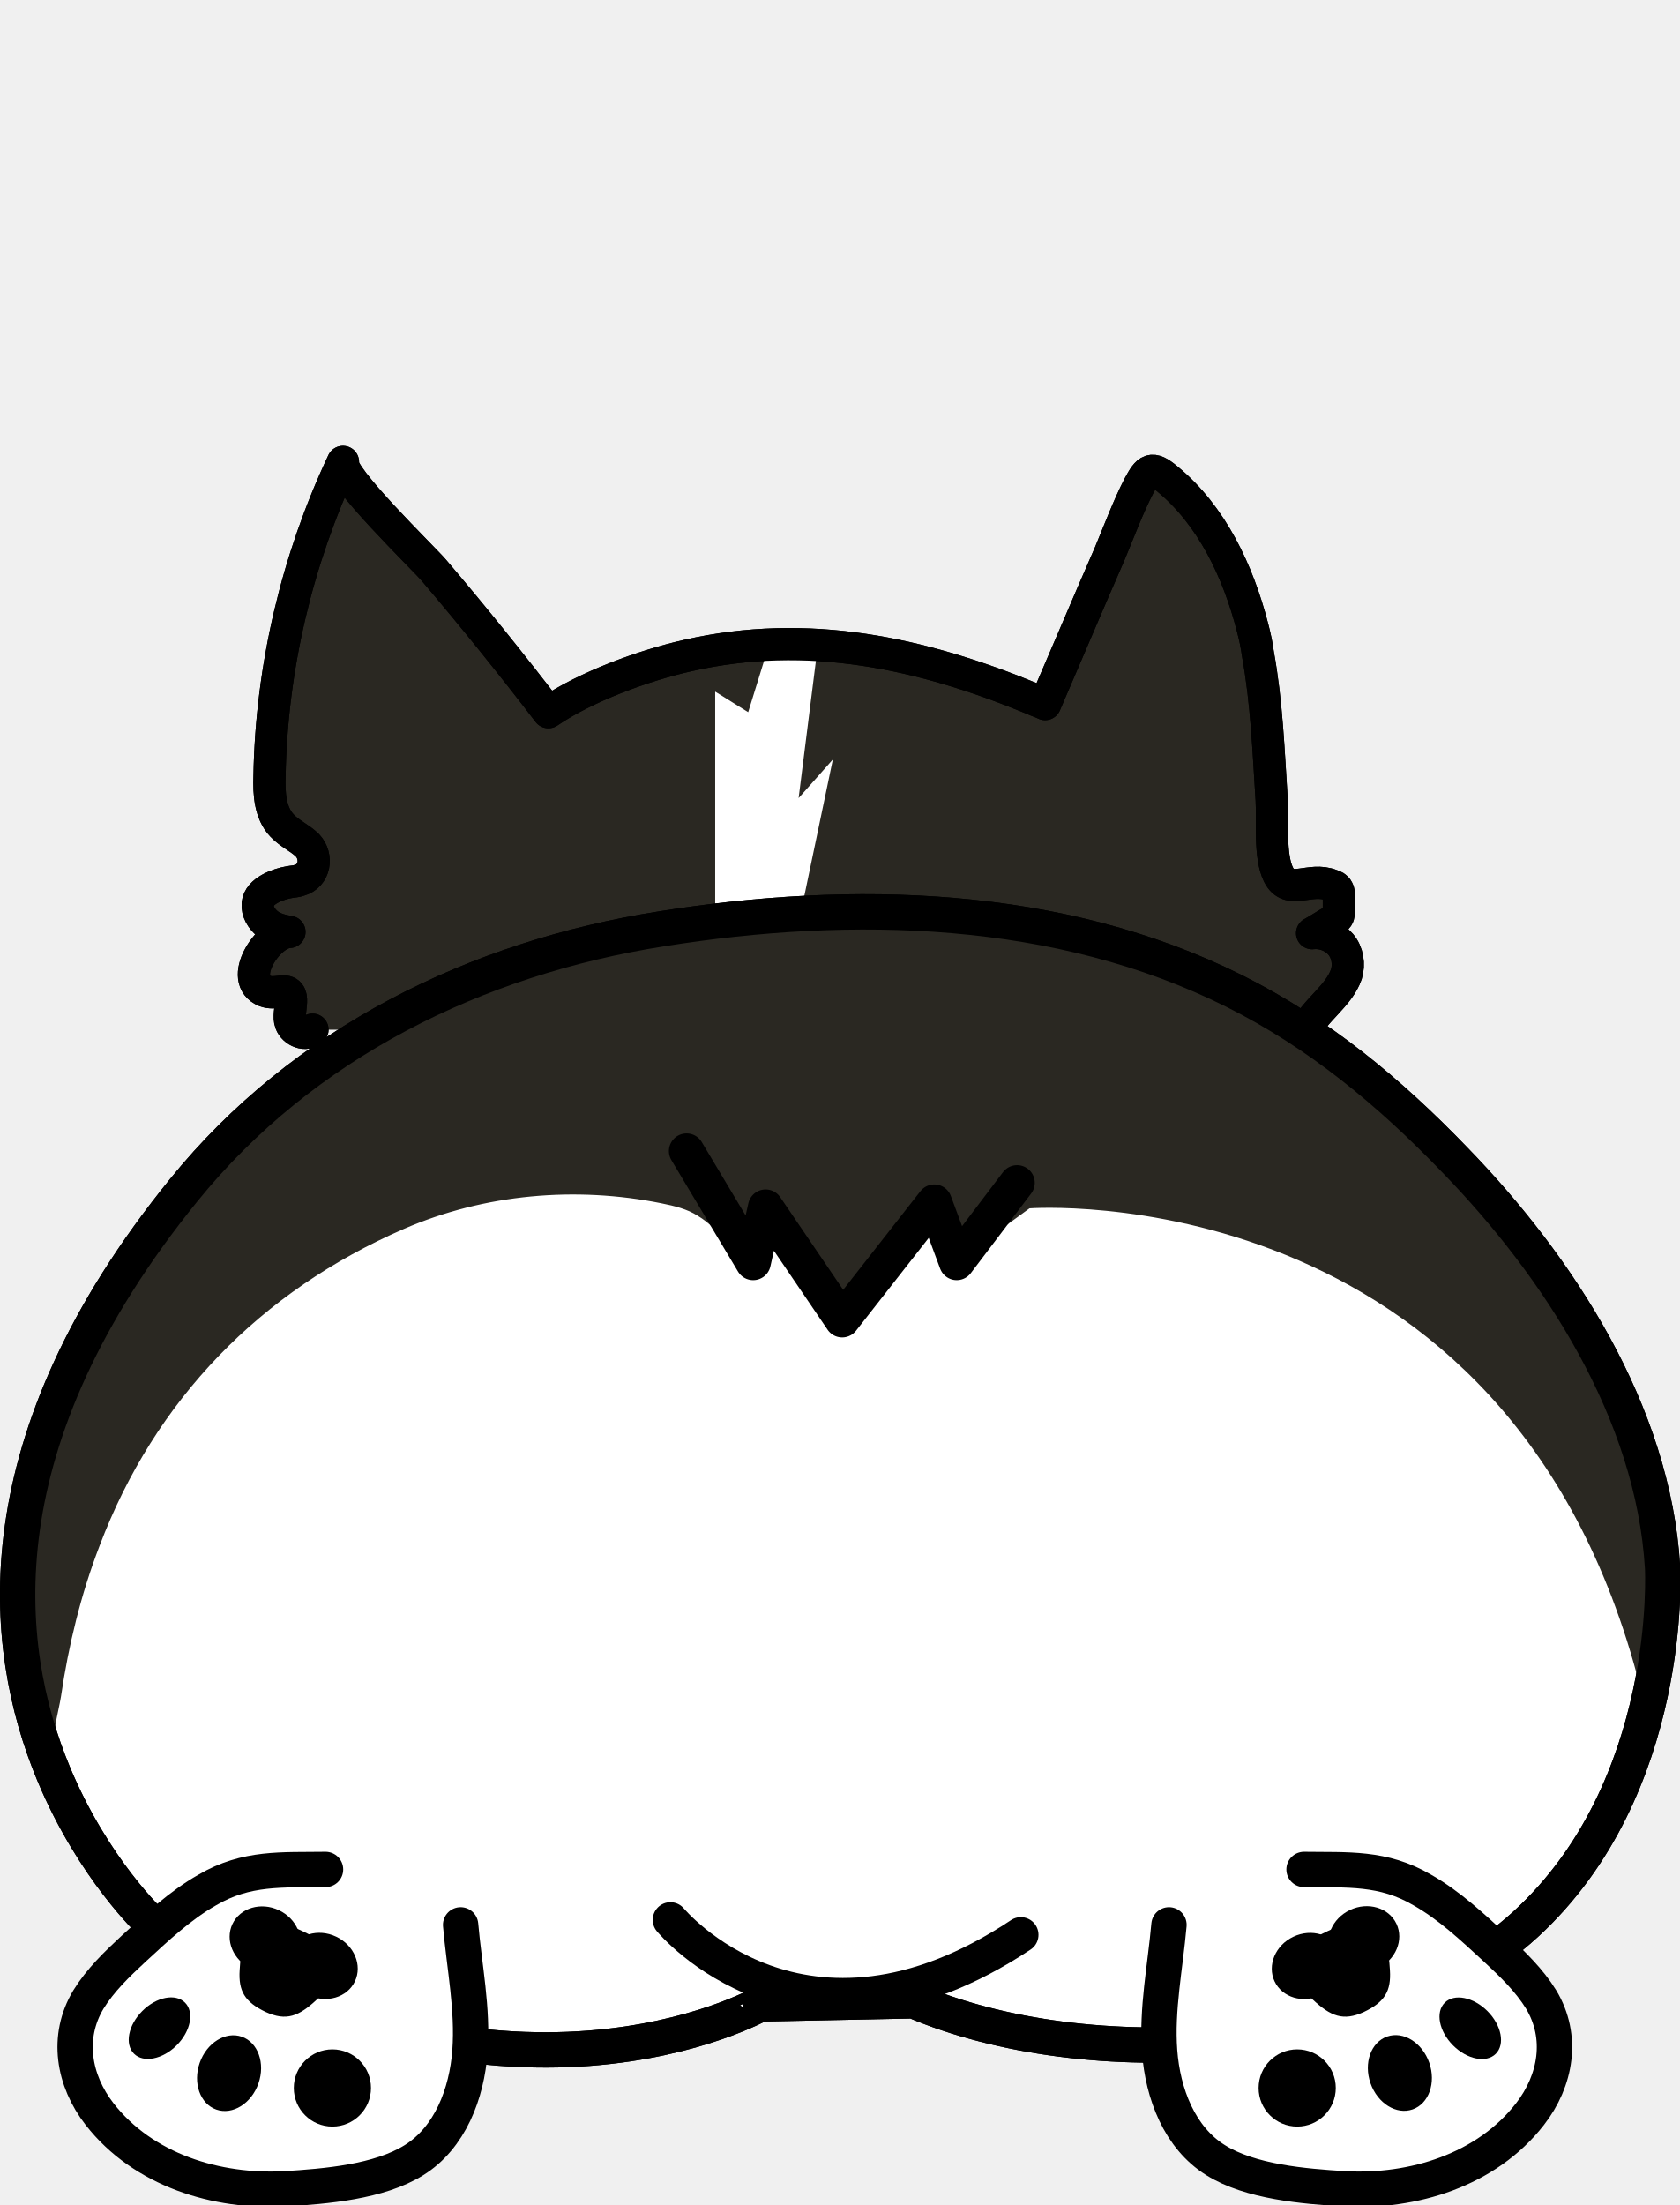
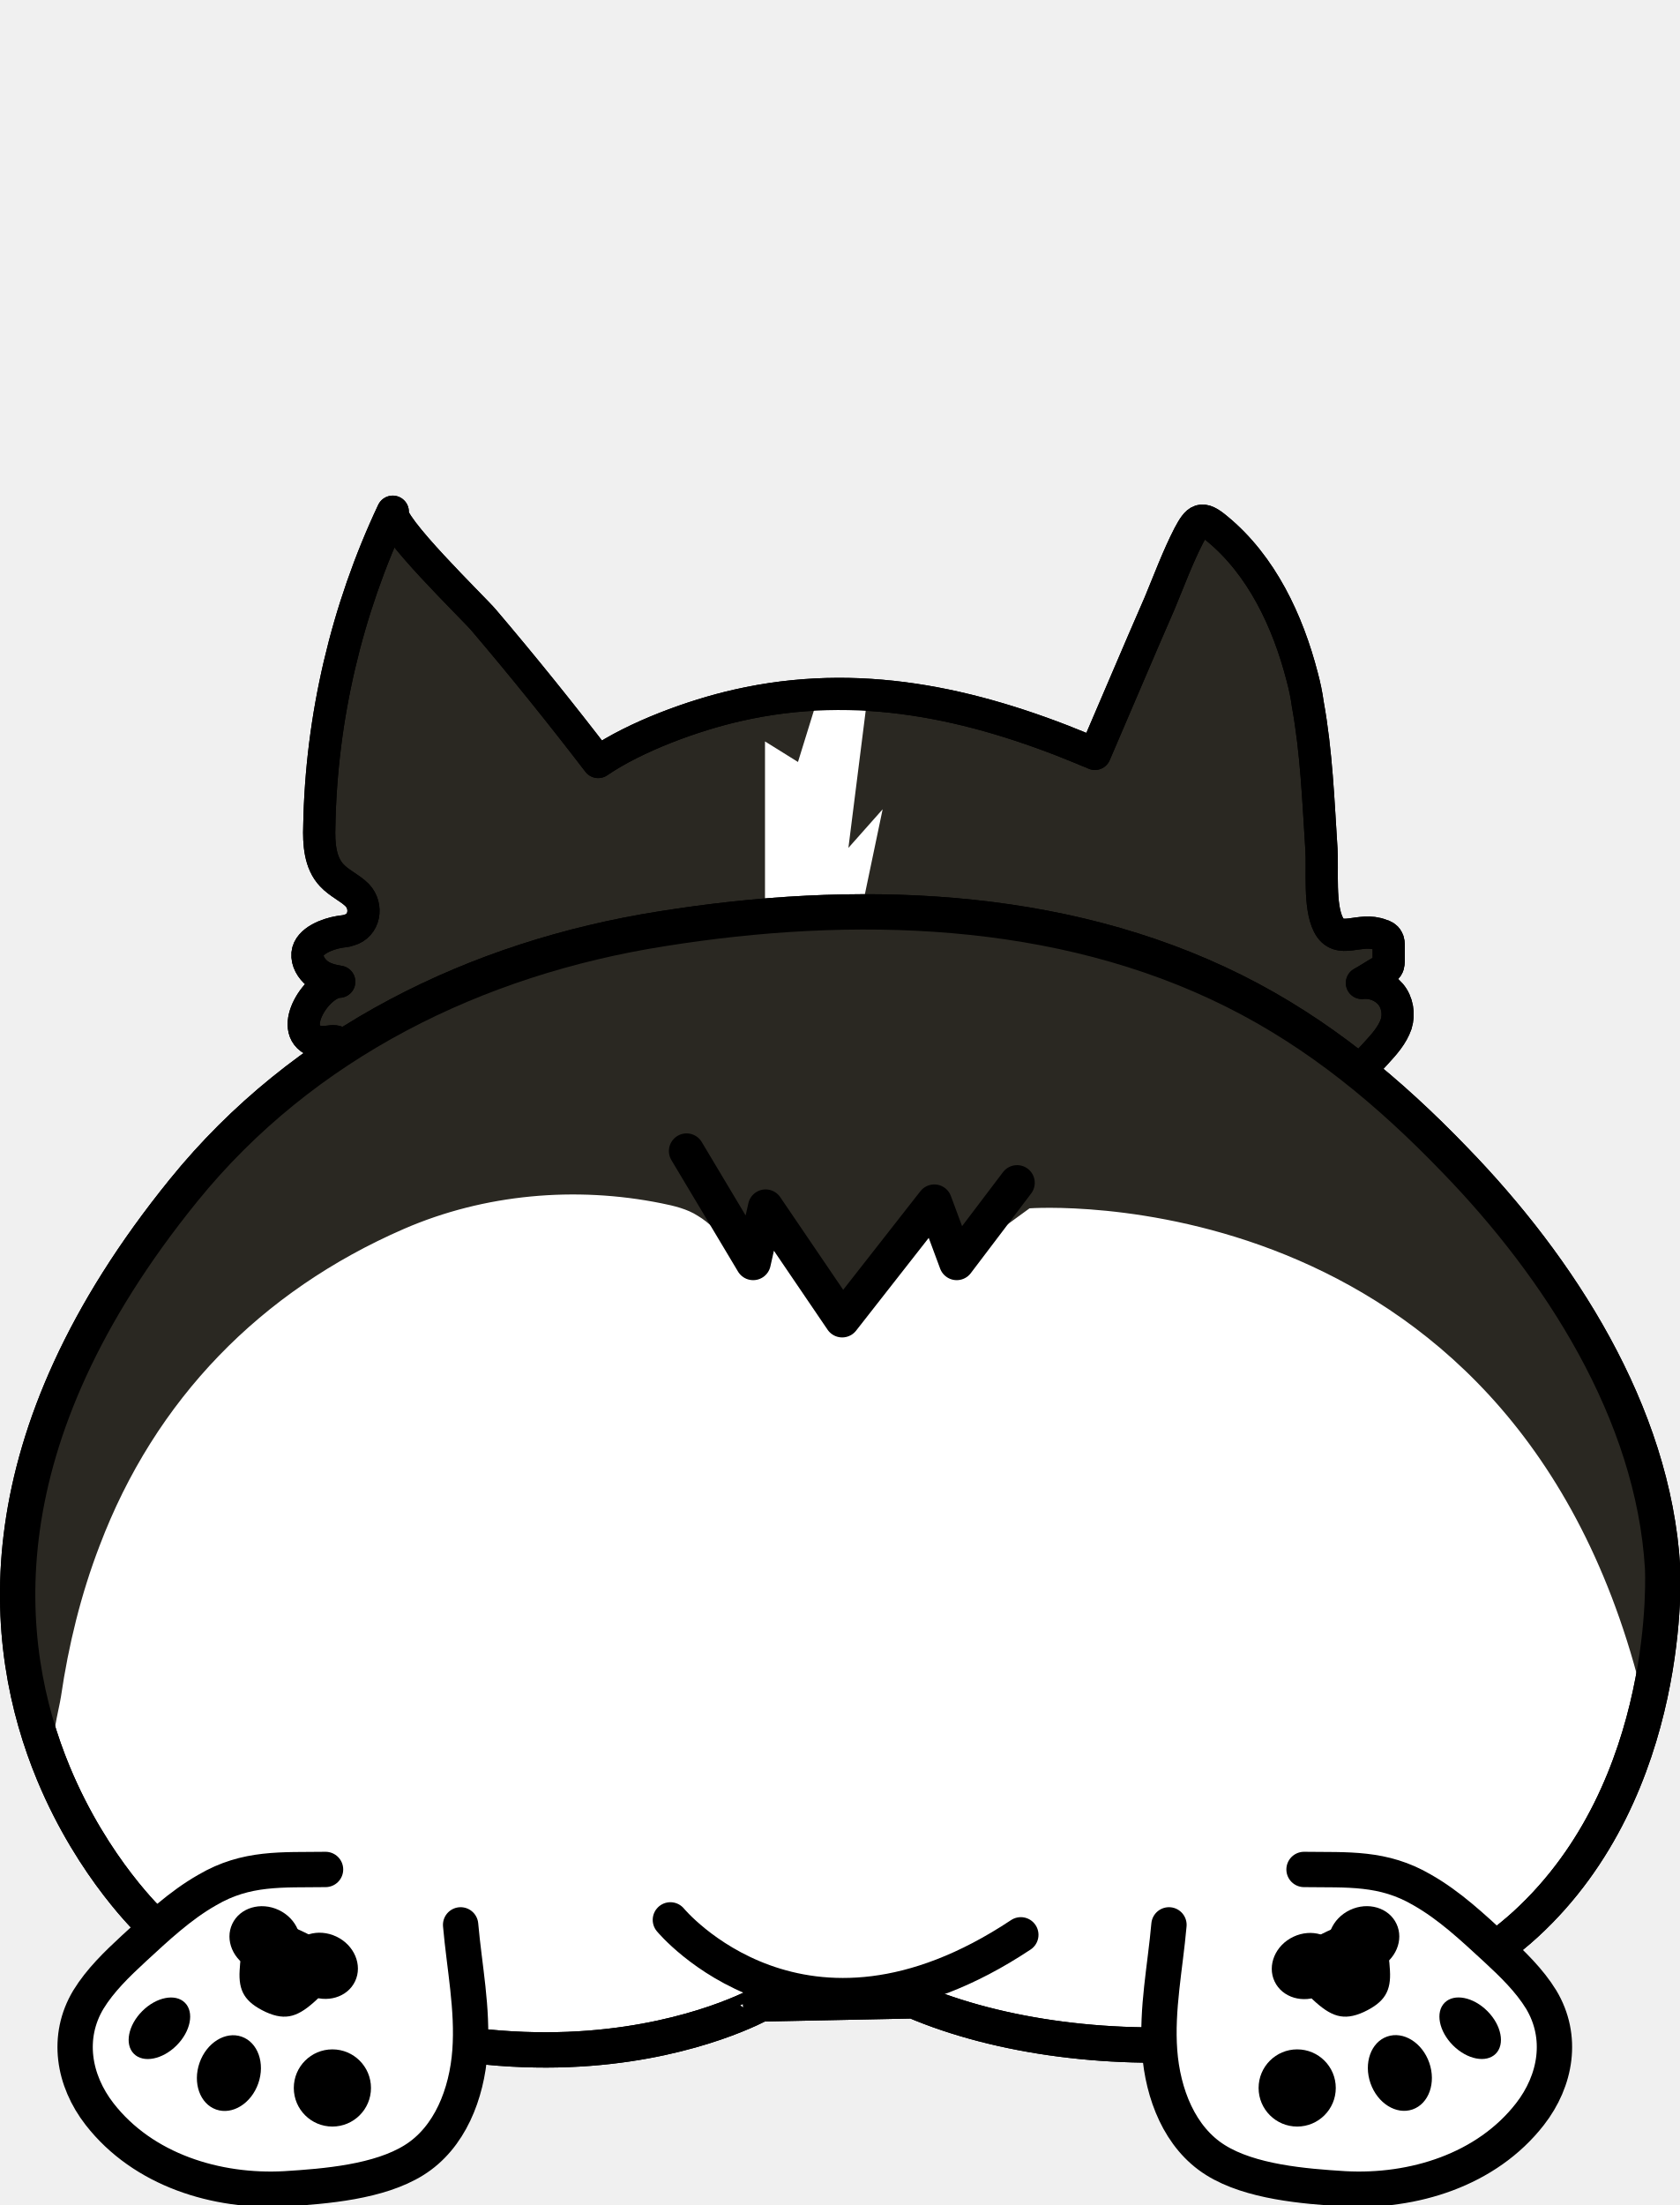
<svg xmlns="http://www.w3.org/2000/svg" version="1.1" id="Layer_1" x="0px" y="0px" viewBox="0 0 269.9 354.2" style="enable-background:new 0 0 269.9 354.2;" xml:space="preserve">
  <style type="text/css">
	.st0{fill:#2A2822;stroke:#000000;stroke-width:5.173;stroke-linecap:round;stroke-linejoin:round;stroke-miterlimit:10;}
	.st1{fill:#FFFFFF;}
	.st2{fill:none;stroke:#000000;stroke-width:5.173;stroke-linecap:round;stroke-linejoin:round;stroke-miterlimit:10;}
	.st3{fill:#FFFFFF;stroke:#000000;stroke-width:5.676;stroke-linecap:round;stroke-linejoin:round;stroke-miterlimit:10;}
	.st4{fill:#2A2822;}
	.st5{fill:none;stroke:#000000;stroke-width:5.676;stroke-linecap:round;stroke-linejoin:round;stroke-miterlimit:10;}
	.st6{fill:none;stroke:#000000;stroke-width:5.676;stroke-linecap:round;stroke-miterlimit:10;}
	.st7{fill:#FFFFFF;stroke:#000000;stroke-width:5.676;stroke-linecap:round;stroke-miterlimit:10;}
</style>
+   <path class="st0" d="M58.2,173.4c-1,1.1-3,0.3-3.5-1.1c-0.7-1.7,1.4-5.5-1.7-5c-0.8,0.1-1.6,0.2-2.4-0.1c-4.5-1.8,0.4-9.4,3.9-9.5  c-1.2-0.2-2.5-0.5-3.5-1.3s-1.7-2-1.6-3.2c0.2-2.1,3.3-3.2,5.1-3.5c0.5-0.1,1.1-0.1,1.6-0.3c2.5-0.7,3-3.8,1.3-5.6  c-1.2-1.2-2.9-1.9-4.1-3.2c-1.9-2-2.1-5.1-2-7.9c0.3-17.4,4.4-34.8,11.8-50.5c-1,2,13.1,15.6,14.6,17.4c6.3,7.4,12.5,15.1,18.4,22.8  c6-4.1,15.3-7.5,22.4-9.1c19.3-4.4,37.6-0.4,55.5,7c0.6,0.3,1.3,0.5,1.9,0.8c3.5-8.1,6.9-16.2,10.4-24.2c1.5-3.6,2.9-7.4,4.7-10.9  c1.4-2.6,2-3.2,4.5-1.1c7.2,5.9,11.4,14.9,13.7,23.8c0.4,1.5,0.7,2.9,0.9,4.4c1.4,7.7,1.7,15.6,2.2,23.4c0.2,3.3-0.4,9,1.1,12  c1.7,3.4,5,0.3,8.5,1.7c0.4,0.1,0.8,0.3,1,0.7c0.2,0.3,0.2,0.7,0.2,1.1c0,0.7,0,1.4,0,2.1c0,0.4,0,0.9-0.2,1.2s-0.5,0.5-0.9,0.7  c-1.1,0.6-2.1,1.3-3.2,1.9c1.7-0.2,3.5,0.5,4.6,1.8s1.4,3.2,0.9,4.8c-1.2,3.5-5.1,5.8-6.7,9.2" />
+   <polyline class="st1" points="136.3,156.3 141.8,130 136.3,136.2 139.1,114 130.8,114 128.2,122.4 122.9,119.1 122.9,156.3 " />
+   <path class="st2" d="M58.2,173.4c-1,1.1-3,0.3-3.5-1.1c-0.7-1.7,1.4-5.5-1.7-5c-0.8,0.1-1.6,0.2-2.4-0.1c-4.5-1.8,0.4-9.4,3.9-9.5  c-1.2-0.2-2.5-0.5-3.5-1.3s-1.7-2-1.6-3.2c0.2-2.1,3.3-3.2,5.1-3.5c0.5-0.1,1.1-0.1,1.6-0.3c2.5-0.7,3-3.8,1.3-5.6  c-1.2-1.2-2.9-1.9-4.1-3.2c-1.9-2-2.1-5.1-2-7.9c0.3-17.4,4.4-34.8,11.8-50.5c-1,2,13.1,15.6,14.6,17.4c6.3,7.4,12.5,15.1,18.4,22.8  c6-4.1,15.3-7.5,22.4-9.1c19.3-4.4,37.6-0.4,55.5,7c0.6,0.3,1.3,0.5,1.9,0.8c3.5-8.1,6.9-16.2,10.4-24.2c1.5-3.6,2.9-7.4,4.7-10.9  c1.4-2.6,2-3.2,4.5-1.1c7.2,5.9,11.4,14.9,13.7,23.8c0.4,1.5,0.7,2.9,0.9,4.4c1.4,7.7,1.7,15.6,2.2,23.4c0.2,3.3-0.4,9,1.1,12  c1.7,3.4,5,0.3,8.5,1.7c0.4,0.1,0.8,0.3,1,0.7c0.2,0.3,0.2,0.7,0.2,1.1c0,0.7,0,1.4,0,2.1c0,0.4,0,0.9-0.2,1.2s-0.5,0.5-0.9,0.7  c-1.1,0.6-2.1,1.3-3.2,1.9c1.7-0.2,3.5,0.5,4.6,1.8s1.4,3.2,0.9,4.8c-1.2,3.5-5.1,5.8-6.7,9.2" />
+   <path class="st3" d="M24.4,309c0,0-9.4-8.7-15.8-24.1C0,264.2-3.1,231.4,29.5,191.2c19.2-23.7,47-37.3,76.8-42  c30.6-4.9,63.8-4.1,92,10c13.6,6.8,24.9,16.2,35.4,27.1c16.8,17.3,31.9,40.6,33.4,65.5c0,0,2,35.3-22,57.3  c-24.1,22-70.7,24.1-98.3,12.3l-24.6,0.5C122.2,321.8,81.2,345.3,24.4,309z" />
+   <path class="st4" d="M8.9,282.5c-1.1-2,0.6-7.9,0.9-10c1.2-8.2,3.2-16.4,6.2-24.2c8.9-23.5,25.9-40.9,48.9-50.9  c12.9-5.6,27.6-6.9,41.4-4.1c2,0.4,4.1,0.9,5.8,2c3.7,2.2,5.9,6.2,7.9,10.1c0.8-3.8,1.5-7.5,2.3-11.3c-0.7,2.6,10.6,15,12.6,17.7  l15.2-18.8l3.5,9.7l11.8-8.6c0,0,77-5.7,98.1,76.9c0,0,18.9-60.3-59.7-108.6c-26.7-16.4-50.9-16.2-72.5-16  c-58.2,0.4-95.7,38.4-95.7,38.4S-15.3,235.6,8.9,282.5z" />
+   <path class="st5" d="M24.4,309c0,0-9.4-8.7-15.8-24.1C0,264.2-3.1,231.4,29.5,191.2c19.2-23.7,47-37.3,76.8-42  c30.6-4.9,63.8-4.1,92,10c13.6,6.8,24.9,16.2,35.4,27.1c16.8,17.3,31.9,40.6,33.4,65.5c0,0,2,35.3-22,57.3  c-24.1,22-70.7,24.1-98.3,12.3l-24.6,0.5C122.2,321.8,81.2,345.3,24.4,309z" />
+   <polyline class="st5" points="110.3,184.9 121,202.8 123,193.9 135.3,212 150.1,193.1 153.7,202.8 163.4,190 " />
+   <path class="st6" d="M107.7,308.4c0,0,21.2,25.7,56.3,2.4" />
  <g>
-     <path class="st0" d="M50.2,165.4c-1,1.1-3,0.3-3.5-1.1c-0.7-1.7,1.4-5.5-1.7-5c-0.8,0.1-1.6,0.2-2.4-0.1c-4.5-1.8,0.4-9.4,3.9-9.5   c-1.2-0.2-2.5-0.5-3.5-1.3s-1.7-2-1.6-3.2c0.2-2.1,3.3-3.2,5.1-3.5c0.5-0.1,1.1-0.1,1.6-0.3c2.5-0.7,3-3.8,1.3-5.6   c-1.2-1.2-2.9-1.9-4.1-3.2c-1.9-2-2.1-5.1-2-7.9c0.3-17.4,4.4-34.8,11.8-50.5c-1,2,13.1,15.6,14.6,17.4   c6.3,7.4,12.5,15.1,18.4,22.8c6-4.1,15.3-7.5,22.4-9.1c19.3-4.4,37.6-0.4,55.5,7c0.6,0.3,1.3,0.5,1.9,0.8   c3.5-8.1,6.9-16.2,10.4-24.2c1.5-3.6,2.9-7.4,4.7-10.9c1.4-2.6,2-3.2,4.5-1.1c7.2,5.9,11.4,14.9,13.7,23.8c0.4,1.5,0.7,2.9,0.9,4.4   c1.4,7.7,1.7,15.6,2.2,23.4c0.2,3.3-0.4,9,1.1,12c1.7,3.4,5,0.3,8.5,1.7c0.4,0.1,0.8,0.3,1,0.7c0.2,0.3,0.2,0.7,0.2,1.1   c0,0.7,0,1.4,0,2.1c0,0.4,0,0.9-0.2,1.2c-0.2,0.3-0.5,0.5-0.9,0.7c-1.1,0.6-2.1,1.3-3.2,1.9c1.7-0.2,3.5,0.5,4.6,1.8   s1.4,3.2,0.9,4.8c-1.2,3.5-5.1,5.8-6.7,9.2" />
-     <polyline class="st1" points="128.3,148.3 133.8,122 128.3,128.2 131.1,106 122.8,106 120.2,114.4 114.9,111.1 114.9,148.3  " />
-     <path class="st2" d="M50.2,165.4c-1,1.1-3,0.3-3.5-1.1c-0.7-1.7,1.4-5.5-1.7-5c-0.8,0.1-1.6,0.2-2.4-0.1c-4.5-1.8,0.4-9.4,3.9-9.5   c-1.2-0.2-2.5-0.5-3.5-1.3s-1.7-2-1.6-3.2c0.2-2.1,3.3-3.2,5.1-3.5c0.5-0.1,1.1-0.1,1.6-0.3c2.5-0.7,3-3.8,1.3-5.6   c-1.2-1.2-2.9-1.9-4.1-3.2c-1.9-2-2.1-5.1-2-7.9c0.3-17.4,4.4-34.8,11.8-50.5c-1,2,13.1,15.6,14.6,17.4   c6.3,7.4,12.5,15.1,18.4,22.8c6-4.1,15.3-7.5,22.4-9.1c19.3-4.4,37.6-0.4,55.5,7c0.6,0.3,1.3,0.5,1.9,0.8   c3.5-8.1,6.9-16.2,10.4-24.2c1.5-3.6,2.9-7.4,4.7-10.9c1.4-2.6,2-3.2,4.5-1.1c7.2,5.9,11.4,14.9,13.7,23.8c0.4,1.5,0.7,2.9,0.9,4.4   c1.4,7.7,1.7,15.6,2.2,23.4c0.2,3.3-0.4,9,1.1,12c1.7,3.4,5,0.3,8.5,1.7c0.4,0.1,0.8,0.3,1,0.7c0.2,0.3,0.2,0.7,0.2,1.1   c0,0.7,0,1.4,0,2.1c0,0.4,0,0.9-0.2,1.2c-0.2,0.3-0.5,0.5-0.9,0.7c-1.1,0.6-2.1,1.3-3.2,1.9c1.7-0.2,3.5,0.5,4.6,1.8   s1.4,3.2,0.9,4.8c-1.2,3.5-5.1,5.8-6.7,9.2" />
-     <path class="st3" d="M24.4,309c0,0-9.4-8.7-15.8-24.1C0,264.2-3.1,231.4,29.5,191.2c19.2-23.7,47-37.3,76.8-42   c30.6-4.9,63.8-4.1,92,10c13.6,6.8,24.9,16.2,35.4,27.1c16.8,17.3,31.9,40.6,33.4,65.5c0,0,2,35.3-22,57.3   c-24.1,22-70.7,24.1-98.3,12.3l-24.6,0.5C122.2,321.8,81.2,345.3,24.4,309z" />
-     <path class="st4" d="M8.9,282.5c-1.1-2,0.6-7.9,0.9-10c1.2-8.2,3.2-16.4,6.2-24.2c8.9-23.5,25.9-40.9,48.9-50.9   c12.9-5.6,27.6-6.9,41.4-4.1c2,0.4,4.1,0.9,5.8,2c3.7,2.2,5.9,6.2,7.9,10.1c0.8-3.8,1.5-7.5,2.3-11.3c-0.7,2.6,10.6,15,12.6,17.7   l15.2-18.8l3.5,9.7l11.8-8.6c0,0,77-5.7,98.1,76.9c0,0,18.9-60.3-59.7-108.6c-26.7-16.4-50.9-16.2-72.5-16   c-58.2,0.4-95.7,38.4-95.7,38.4S-15.3,235.6,8.9,282.5z" />
-     <path class="st5" d="M24.4,309c0,0-9.4-8.7-15.8-24.1C0,264.2-3.1,231.4,29.5,191.2c19.2-23.7,47-37.3,76.8-42   c30.6-4.9,63.8-4.1,92,10c13.6,6.8,24.9,16.2,35.4,27.1c16.8,17.3,31.9,40.6,33.4,65.5c0,0,2,35.3-22,57.3   c-24.1,22-70.7,24.1-98.3,12.3l-24.6,0.5C122.2,321.8,81.2,345.3,24.4,309z" />
-     <polyline class="st5" points="110.3,184.9 121,202.8 123,193.9 135.3,212 150.1,193.1 153.7,202.8 163.4,190  " />
-     <path class="st6" d="M107.7,308.4c0,0,21.2,25.7,56.3,2.4" />
+     <path class="st7" d="M52.3,300.3c-7,0.1-12.7-0.4-19,3.3c-4.4,2.5-8.1,6-11.8,9.4c-2.7,2.5-5.4,5.1-7.3,8.2c-3.6,6-2.4,13,1.8,18.4   c7,9,18.8,12.6,29.8,12c6.5-0.4,15.1-1.1,20.7-4.6c5.8-3.6,8.5-10.7,9-17.5S74.6,316,74,309.2" />
+     <circle cx="53.4" cy="335.4" r="6.2" />
+     <ellipse transform="matrix(0.3296 -0.9441 0.9441 0.3296 -289.739 257.9988)" cx="36.8" cy="333" rx="6.2" ry="5" />
+     <ellipse transform="matrix(0.7071 -0.7071 0.7071 0.7071 -222.8641 113.5397)" cx="25.6" cy="325.8" rx="5.8" ry="3.9" />
    <g>
-       <path class="st7" d="M52.3,300.3c-7,0.1-12.7-0.4-19,3.3c-4.4,2.5-8.1,6-11.8,9.4c-2.7,2.5-5.4,5.1-7.3,8.2    c-3.6,6-2.4,13,1.8,18.4c7,9,18.8,12.6,29.8,12c6.5-0.4,15.1-1.1,20.7-4.6c5.8-3.6,8.5-10.7,9-17.5S74.6,316,74,309.2" />
-       <circle cx="53.4" cy="335.4" r="6.2" />
-       <ellipse transform="matrix(0.3296 -0.9441 0.9441 0.3296 -289.7136 258.0059)" cx="36.8" cy="333" rx="6.2" ry="5" />
-       <ellipse transform="matrix(0.7071 -0.7071 0.7071 0.7071 -222.8524 113.5192)" cx="25.6" cy="325.8" rx="5.8" ry="3.9" />
-       <g>
-         <ellipse transform="matrix(0.4272 -0.9042 0.9042 0.4272 -255.8987 227.7196)" cx="51.8" cy="315.8" rx="5.2" ry="5.8" />
-         <ellipse transform="matrix(0.4272 -0.9042 0.9042 0.4272 -257.272 216.9933)" cx="42.6" cy="311.5" rx="5.2" ry="5.8" />
-         <path d="M38.5,316.5c0.2-3,0.2-6.9,8.7-2.9c6,2.8,5.9,5.5,3.7,7.6c-2.9,2.7-4.9,3.5-8.2,2C39.3,321.6,38.3,319.8,38.5,316.5z" />
-         <ellipse transform="matrix(0.4272 -0.9042 0.9042 0.4272 -255.0784 221.9237)" cx="47.6" cy="312.3" rx="2.3" ry="8.9" />
-       </g>
+       <ellipse transform="matrix(0.4272 -0.9042 0.9042 0.4272 -255.8694 227.7054)" cx="51.8" cy="315.8" rx="5.2" ry="5.8" />
+       <ellipse transform="matrix(0.4272 -0.9042 0.9042 0.4272 -257.2966 216.9633)" cx="42.6" cy="311.5" rx="5.2" ry="5.8" />
+       <path d="M38.5,316.5c0.2-3,0.2-6.9,8.7-2.9c6,2.8,5.9,5.5,3.7,7.6c-2.9,2.7-4.9,3.5-8.2,2C39.3,321.6,38.3,319.8,38.5,316.5z" />
+       <ellipse transform="matrix(0.4272 -0.9042 0.9042 0.4272 -255.0814 221.9622)" cx="47.6" cy="312.3" rx="2.3" ry="8.9" />
    </g>
+   </g>
+   <g>
+     <path class="st7" d="M209.5,300.3c7,0.1,12.7-0.4,19,3.3c4.4,2.5,8.1,6,11.8,9.4c2.7,2.5,5.4,5.1,7.3,8.2c3.6,6,2.4,13-1.8,18.4   c-7,9-18.8,12.6-29.8,12c-6.5-0.4-15.1-1.1-20.7-4.6c-5.8-3.6-8.5-10.7-9-17.5s0.9-13.5,1.5-20.3" />
+     <circle cx="208.4" cy="335.4" r="6.2" />
+     <ellipse transform="matrix(0.9441 -0.3296 0.3296 0.9441 -97.1881 92.7356)" cx="224.9" cy="333" rx="5" ry="6.2" />
+     <ellipse transform="matrix(0.7071 -0.7071 0.7071 0.7071 -161.1983 262.4479)" cx="236.2" cy="325.8" rx="3.9" ry="5.8" />
    <g>
-       <path class="st7" d="M209.5,300.3c7,0.1,12.7-0.4,19,3.3c4.4,2.5,8.1,6,11.8,9.4c2.7,2.5,5.4,5.1,7.3,8.2c3.6,6,2.4,13-1.8,18.4    c-7,9-18.8,12.6-29.8,12c-6.5-0.4-15.1-1.1-20.7-4.6c-5.8-3.6-8.5-10.7-9-17.5s0.9-13.5,1.5-20.3" />
-       <circle cx="208.4" cy="335.4" r="6.2" />
-       <ellipse transform="matrix(0.9441 -0.3296 0.3296 0.9441 -97.1876 92.732)" cx="224.9" cy="333" rx="5" ry="6.2" />
-       <ellipse transform="matrix(0.7071 -0.7071 0.7071 0.7071 -161.1867 262.4514)" cx="236.2" cy="325.8" rx="3.9" ry="5.8" />
-       <g>
-         <ellipse transform="matrix(0.9042 -0.4272 0.4272 0.9042 -114.7792 119.9686)" cx="210" cy="315.8" rx="5.8" ry="5.2" />
-         <ellipse transform="matrix(0.9042 -0.4272 0.4272 0.9042 -112.0782 123.4537)" cx="219.1" cy="311.5" rx="5.8" ry="5.2" />
-         <path d="M223.3,316.5c-0.2-3-0.2-6.9-8.7-2.9c-6,2.8-5.9,5.5-3.7,7.6c2.9,2.7,4.9,3.5,8.2,2C222.5,321.6,223.5,319.8,223.3,316.5     z" />
-         <ellipse transform="matrix(0.9042 -0.4272 0.4272 0.9042 -112.8804 121.4377)" cx="214.2" cy="312.3" rx="8.9" ry="2.3" />
-       </g>
+       <ellipse transform="matrix(0.9042 -0.4272 0.4272 0.9042 -114.7792 119.9789)" cx="210" cy="315.8" rx="5.8" ry="5.2" />
+       <ellipse transform="matrix(0.9042 -0.4272 0.4272 0.9042 -112.0751 123.4518)" cx="219.1" cy="311.5" rx="5.8" ry="5.2" />
+       <path d="M223.3,316.5c-0.2-3-0.2-6.9-8.7-2.9c-6,2.8-5.9,5.5-3.7,7.6c2.9,2.7,4.9,3.5,8.2,2C222.5,321.6,223.5,319.8,223.3,316.5z    " />
+       <ellipse transform="matrix(0.9042 -0.4272 0.4272 0.9042 -112.8858 121.4391)" cx="214.2" cy="312.3" rx="8.9" ry="2.3" />
    </g>
  </g>
</svg>
